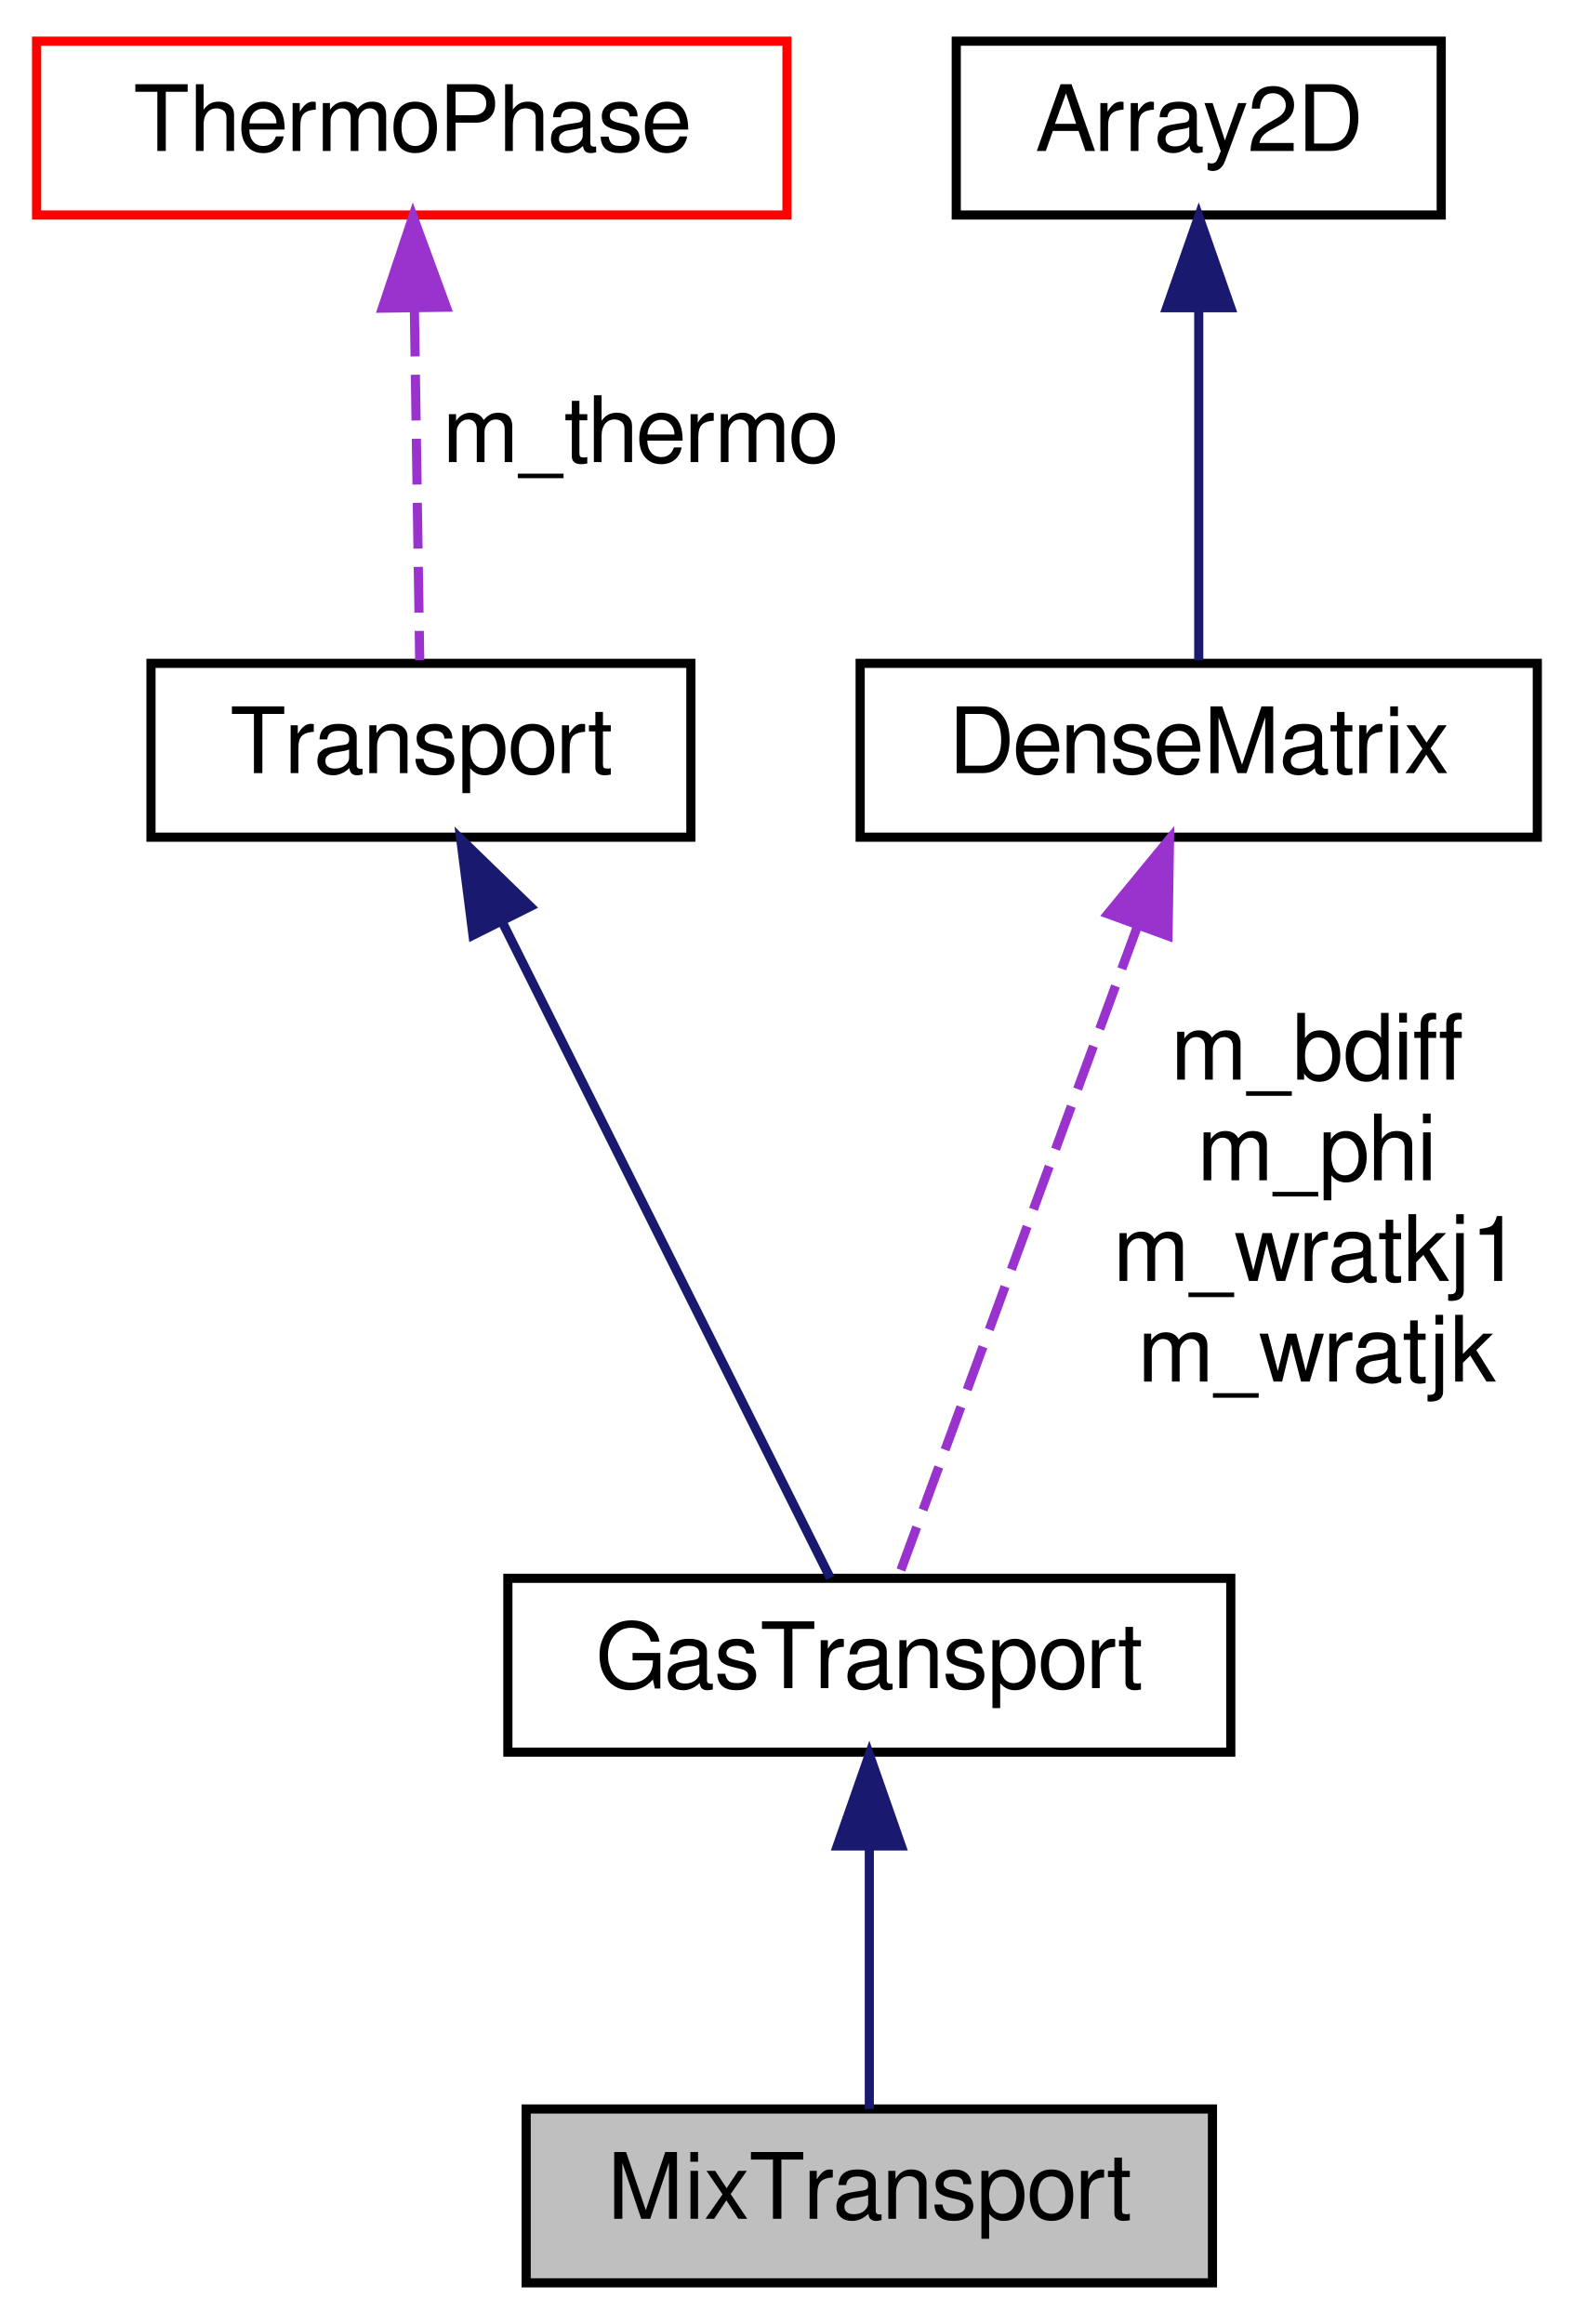
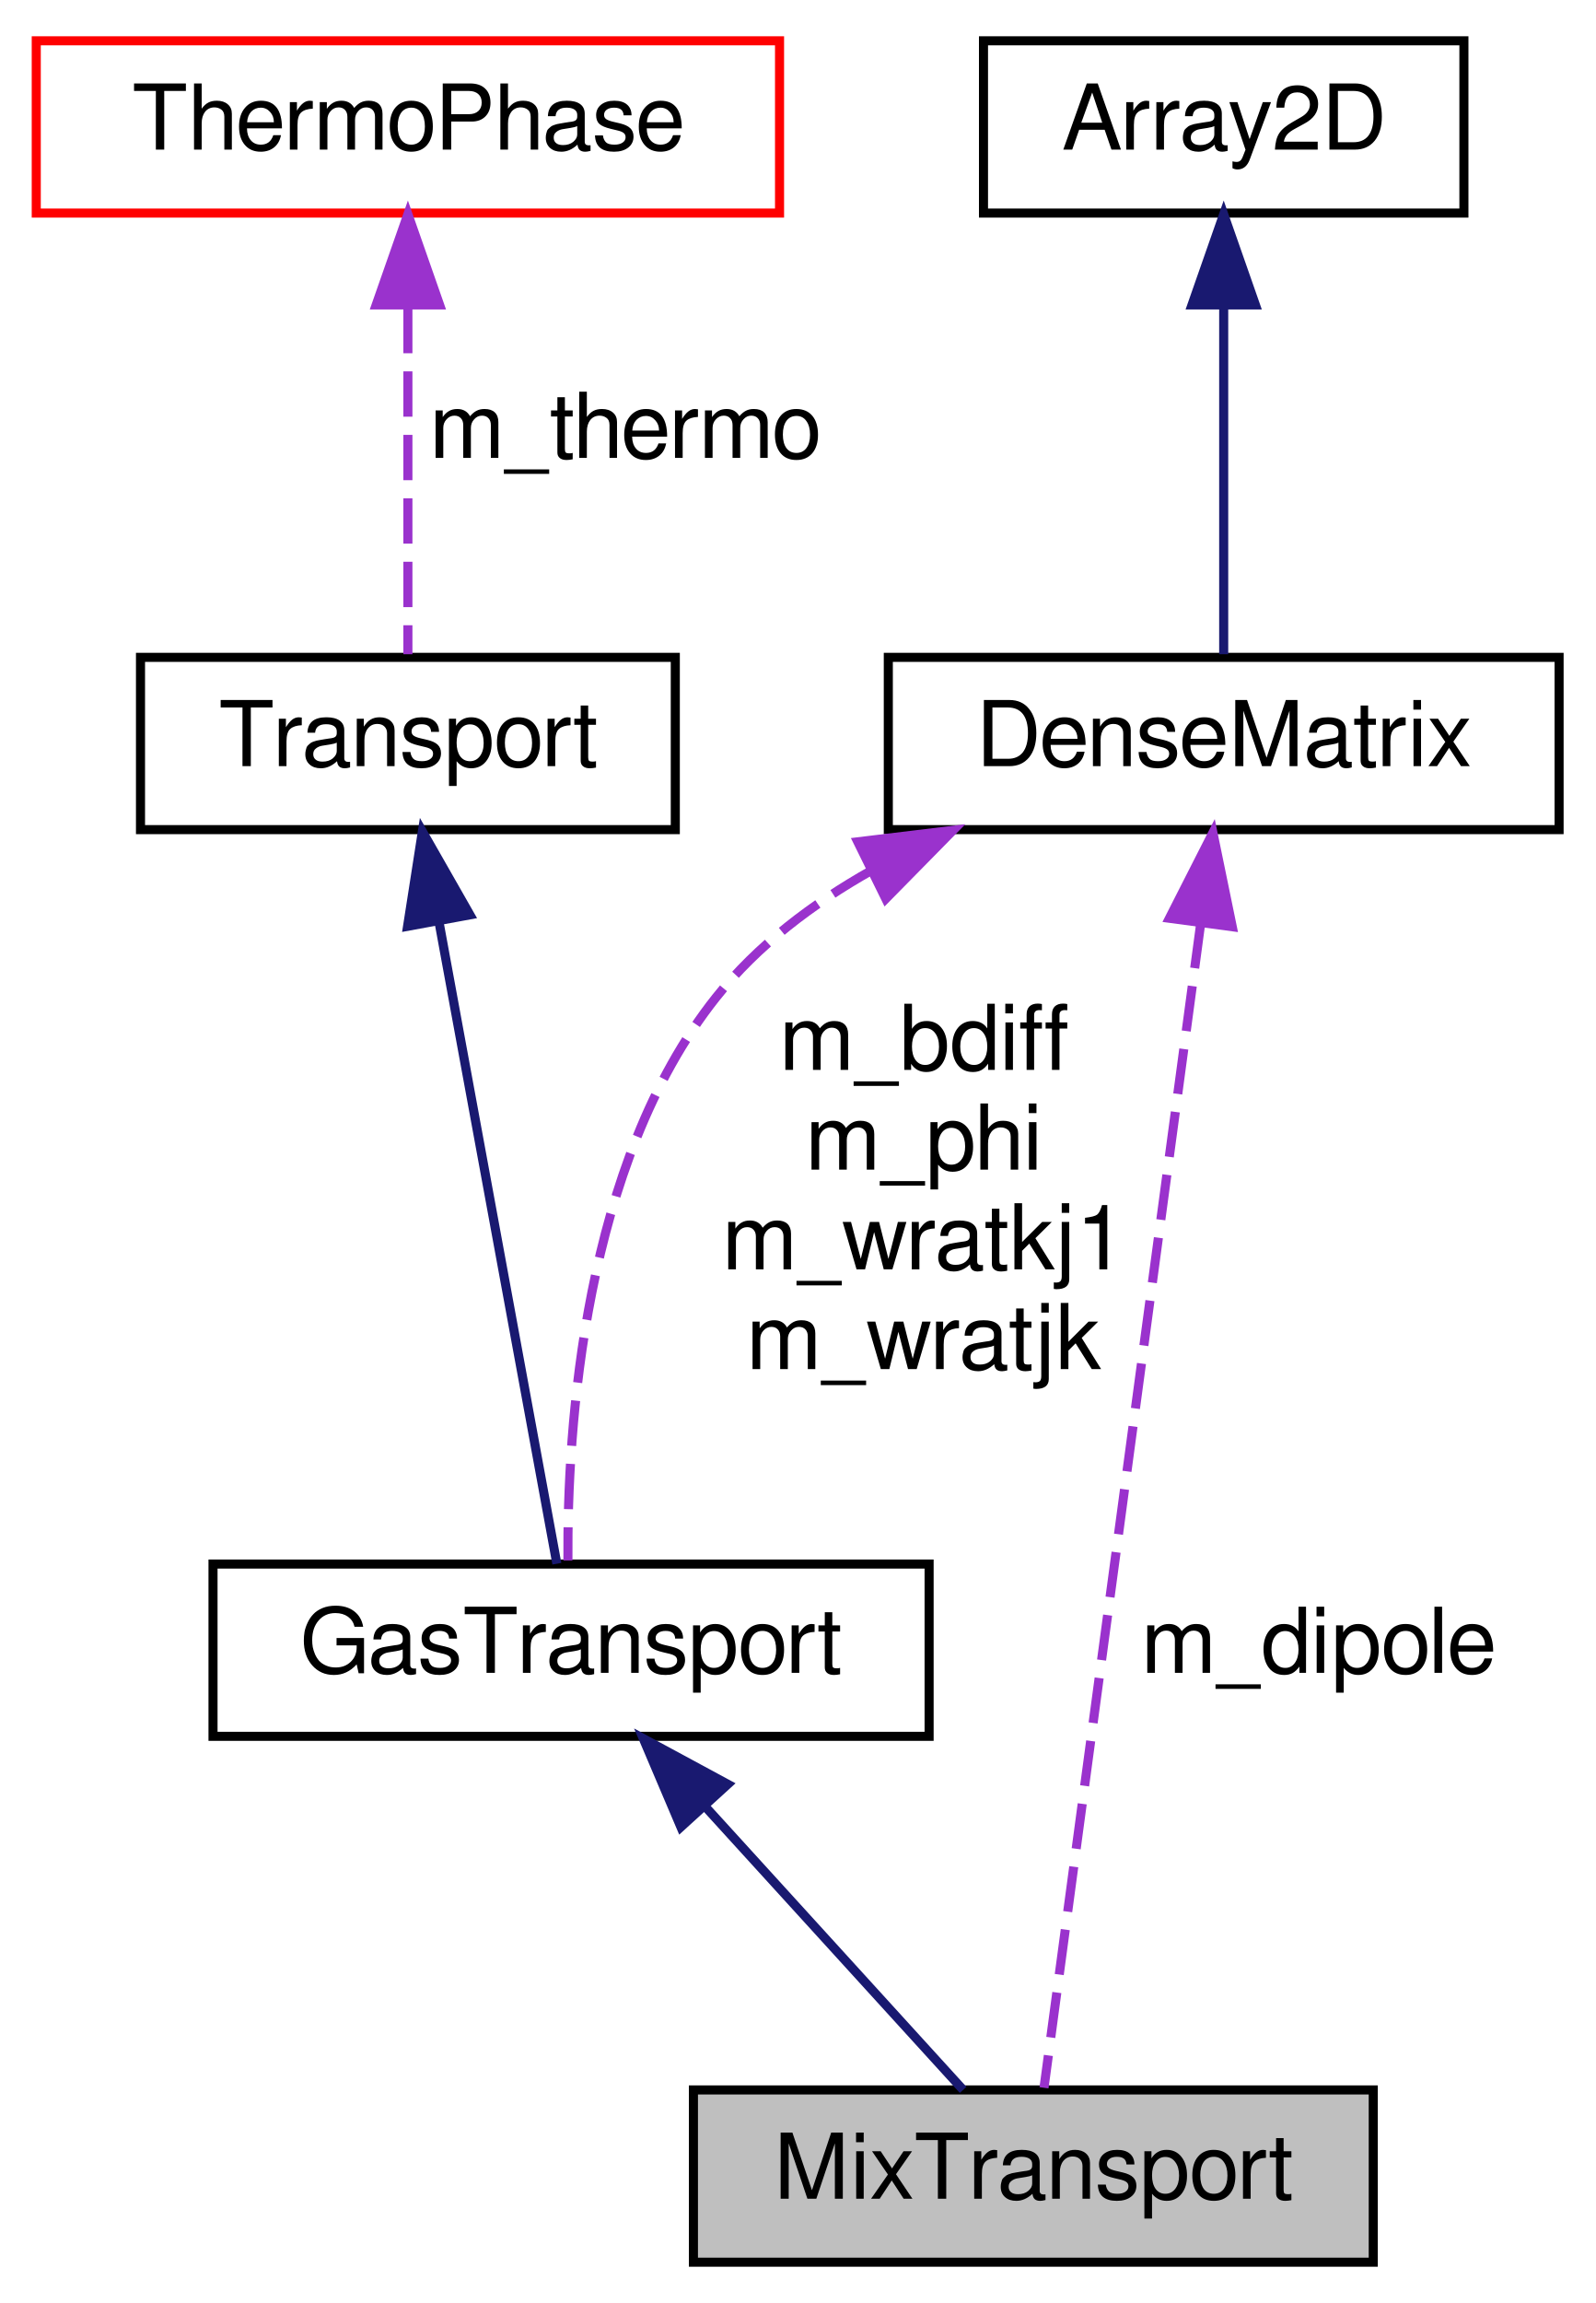
- <svg xmlns="http://www.w3.org/2000/svg" xmlns:xlink="http://www.w3.org/1999/xlink" width="172pt" height="254pt" viewBox="0.00 0.00 172.00 254.00">
+ <svg xmlns="http://www.w3.org/2000/svg" xmlns:xlink="http://www.w3.org/1999/xlink" width="176pt" height="254pt" viewBox="0.00 0.00 176.00 254.00">
  <g id="graph1" class="graph" transform="scale(1 1) rotate(0) translate(4 250)">
-     <polygon fill="white" stroke="white" points="-4,5 -4,-250 169,-250 169,5 -4,5" />
+     <polygon fill="white" stroke="white" points="-4,5 -4,-250 173,-250 173,5 -4,5" />
    <g id="node1" class="node">
-       <polygon fill="#bfbfbf" stroke="black" points="53.5,-0.5 53.5,-19.5 128.5,-19.5 128.5,-0.5 53.5,-0.5" />
-       <text text-anchor="middle" x="91" y="-7.5" font-family="FreeSans" font-size="10.00">MixTransport</text>
+       <polygon fill="#bfbfbf" stroke="black" points="72.5,-0.5 72.5,-19.5 147.5,-19.5 147.5,-0.5 72.5,-0.5" />
+       <text text-anchor="middle" x="110" y="-7.5" font-family="FreeSans" font-size="10.00">MixTransport</text>
    </g>
    <g id="node2" class="node">
      <a xlink:href="classCantera_1_1GasTransport.html" target="_top" xlink:title="Class GasTransport implements some functions and properties that are shared by the MixTransport and M...">
-         <polygon fill="white" stroke="black" points="51.5,-58.5 51.5,-77.5 130.5,-77.5 130.5,-58.5 51.5,-58.5" />
-         <text text-anchor="middle" x="91" y="-65.5" font-family="FreeSans" font-size="10.00">GasTransport</text>
+         <polygon fill="white" stroke="black" points="19.5,-58.5 19.5,-77.5 98.5,-77.5 98.5,-58.5 19.5,-58.5" />
+         <text text-anchor="middle" x="59" y="-65.5" font-family="FreeSans" font-size="10.00">GasTransport</text>
      </a>
    </g>
    <g id="edge2" class="edge">
-       <path fill="none" stroke="midnightblue" d="M91,-47.953C91,-38.288 91,-27.031 91,-19.505" />
-       <polygon fill="midnightblue" stroke="midnightblue" points="87.5,-48.25 91,-58.25 94.5,-48.25 87.5,-48.25" />
+       <path fill="none" stroke="midnightblue" d="M73.809,-50.739C83.111,-40.526 94.73,-27.767 102.254,-19.505" />
+       <polygon fill="midnightblue" stroke="midnightblue" points="71.114,-48.5 66.969,-58.25 76.29,-53.213 71.114,-48.5" />
    </g>
    <g id="node4" class="node">
      <a xlink:href="classCantera_1_1Transport.html" target="_top" xlink:title="Base class for transport property managers.">
-         <polygon fill="white" stroke="black" points="12.5,-158.5 12.5,-177.5 71.5,-177.5 71.5,-158.5 12.5,-158.5" />
-         <text text-anchor="middle" x="42" y="-165.5" font-family="FreeSans" font-size="10.00">Transport</text>
+         <polygon fill="white" stroke="black" points="11.5,-158.5 11.5,-177.5 70.5,-177.5 70.5,-158.5 11.5,-158.5" />
+         <text text-anchor="middle" x="41" y="-165.5" font-family="FreeSans" font-size="10.00">Transport</text>
      </a>
    </g>
    <g id="edge4" class="edge">
-       <path fill="none" stroke="midnightblue" d="M50.952,-149.095C61.556,-127.887 78.782,-93.436 86.731,-77.537" />
-       <polygon fill="midnightblue" stroke="midnightblue" points="47.69,-147.794 46.348,-158.303 53.951,-150.924 47.69,-147.794" />
+       <path fill="none" stroke="midnightblue" d="M44.449,-148.22C48.356,-126.951 54.551,-93.22 57.432,-77.537" />
+       <polygon fill="midnightblue" stroke="midnightblue" points="40.962,-147.835 42.597,-158.303 47.846,-149.1 40.962,-147.835" />
    </g>
    <g id="node6" class="node">
      <a xlink:href="classCantera_1_1ThermoPhase.html" target="_top" xlink:title="Base class for a phase with thermodynamic properties.">
        <polygon fill="white" stroke="red" points="0,-226.5 0,-245.5 82,-245.5 82,-226.5 0,-226.5" />
        <text text-anchor="middle" x="41" y="-233.5" font-family="FreeSans" font-size="10.00">ThermoPhase</text>
      </a>
    </g>
    <g id="edge6" class="edge">
-       <path fill="none" stroke="#9a32cd" stroke-dasharray="5,2" d="M41.287,-216.041C41.478,-203.472 41.719,-187.563 41.866,-177.841" />
-       <polygon fill="#9a32cd" stroke="#9a32cd" points="37.783,-216.32 41.131,-226.372 44.782,-216.426 37.783,-216.32" />
-       <text text-anchor="middle" x="66" y="-199.5" font-family="FreeSans" font-size="10.00"> m_thermo</text>
+       <path fill="none" stroke="#9a32cd" stroke-dasharray="5,2" d="M41,-216.041C41,-203.472 41,-187.563 41,-177.841" />
+       <polygon fill="#9a32cd" stroke="#9a32cd" points="37.5,-216.372 41,-226.372 44.5,-216.372 37.5,-216.372" />
+       <text text-anchor="middle" x="65" y="-199.5" font-family="FreeSans" font-size="10.00"> m_thermo</text>
    </g>
    <g id="node8" class="node">
      <a xlink:href="classCantera_1_1DenseMatrix.html" target="_top" xlink:title="A class for full (non-sparse) matrices with Fortran-compatible data storage, which adds matrix operat...">
-         <polygon fill="white" stroke="black" points="90,-158.5 90,-177.5 164,-177.5 164,-158.5 90,-158.5" />
-         <text text-anchor="middle" x="127" y="-165.5" font-family="FreeSans" font-size="10.00">DenseMatrix</text>
+         <polygon fill="white" stroke="black" points="94,-158.5 94,-177.5 168,-177.5 168,-158.5 94,-158.5" />
+         <text text-anchor="middle" x="131" y="-165.5" font-family="FreeSans" font-size="10.00">DenseMatrix</text>
      </a>
    </g>
+     <g id="edge12" class="edge">
+       <path fill="none" stroke="#9a32cd" stroke-dasharray="5,2" d="M128.466,-148.179C123.906,-114.298 114.481,-44.287 111.176,-19.737" />
+       <polygon fill="#9a32cd" stroke="#9a32cd" points="125.008,-148.722 129.811,-158.166 131.945,-147.788 125.008,-148.722" />
+       <text text-anchor="middle" x="141.5" y="-65.5" font-family="FreeSans" font-size="10.00"> m_dipole</text>
+     </g>
    <g id="edge8" class="edge">
-       <path fill="none" stroke="#9a32cd" stroke-dasharray="5,2" d="M120.316,-148.805C112.517,-127.575 99.95,-93.364 94.136,-77.537" />
-       <polygon fill="#9a32cd" stroke="#9a32cd" points="117.072,-150.123 123.805,-158.303 123.642,-147.71 117.072,-150.123" />
-       <text text-anchor="middle" x="140" y="-132" font-family="FreeSans" font-size="10.00"> m_bdiff</text>
-       <text text-anchor="middle" x="140" y="-121" font-family="FreeSans" font-size="10.00">m_phi</text>
-       <text text-anchor="middle" x="140" y="-110" font-family="FreeSans" font-size="10.00">m_wratkj1</text>
-       <text text-anchor="middle" x="140" y="-99" font-family="FreeSans" font-size="10.00">m_wratjk</text>
+       <path fill="none" stroke="#9a32cd" stroke-dasharray="5,2" d="M92.161,-154.009C85.67,-150.352 79.571,-145.751 75,-140 60.376,-121.602 58.556,-92.458 58.654,-77.896" />
+       <polygon fill="#9a32cd" stroke="#9a32cd" points="90.631,-157.157 101.149,-158.429 93.72,-150.875 90.631,-157.157" />
+       <text text-anchor="middle" x="98" y="-132" font-family="FreeSans" font-size="10.00"> m_bdiff</text>
+       <text text-anchor="middle" x="98" y="-121" font-family="FreeSans" font-size="10.00">m_phi</text>
+       <text text-anchor="middle" x="98" y="-110" font-family="FreeSans" font-size="10.00">m_wratkj1</text>
+       <text text-anchor="middle" x="98" y="-99" font-family="FreeSans" font-size="10.00">m_wratjk</text>
    </g>
    <g id="node10" class="node">
      <a xlink:href="classCantera_1_1Array2D.html" target="_top" xlink:title="A class for 2D arrays stored in column-major (Fortran-compatible) form.">
-         <polygon fill="white" stroke="black" points="100.5,-226.5 100.5,-245.5 153.5,-245.5 153.5,-226.5 100.5,-226.5" />
-         <text text-anchor="middle" x="127" y="-233.5" font-family="FreeSans" font-size="10.00">Array2D</text>
+         <polygon fill="white" stroke="black" points="104.5,-226.5 104.5,-245.5 157.5,-245.5 157.5,-226.5 104.5,-226.5" />
+         <text text-anchor="middle" x="131" y="-233.5" font-family="FreeSans" font-size="10.00">Array2D</text>
      </a>
    </g>
    <g id="edge10" class="edge">
-       <path fill="none" stroke="midnightblue" d="M127,-216.041C127,-203.472 127,-187.563 127,-177.841" />
-       <polygon fill="midnightblue" stroke="midnightblue" points="123.5,-216.372 127,-226.372 130.5,-216.372 123.5,-216.372" />
+       <path fill="none" stroke="midnightblue" d="M131,-216.041C131,-203.472 131,-187.563 131,-177.841" />
+       <polygon fill="midnightblue" stroke="midnightblue" points="127.5,-216.372 131,-226.372 134.5,-216.372 127.5,-216.372" />
    </g>
  </g>
</svg>
